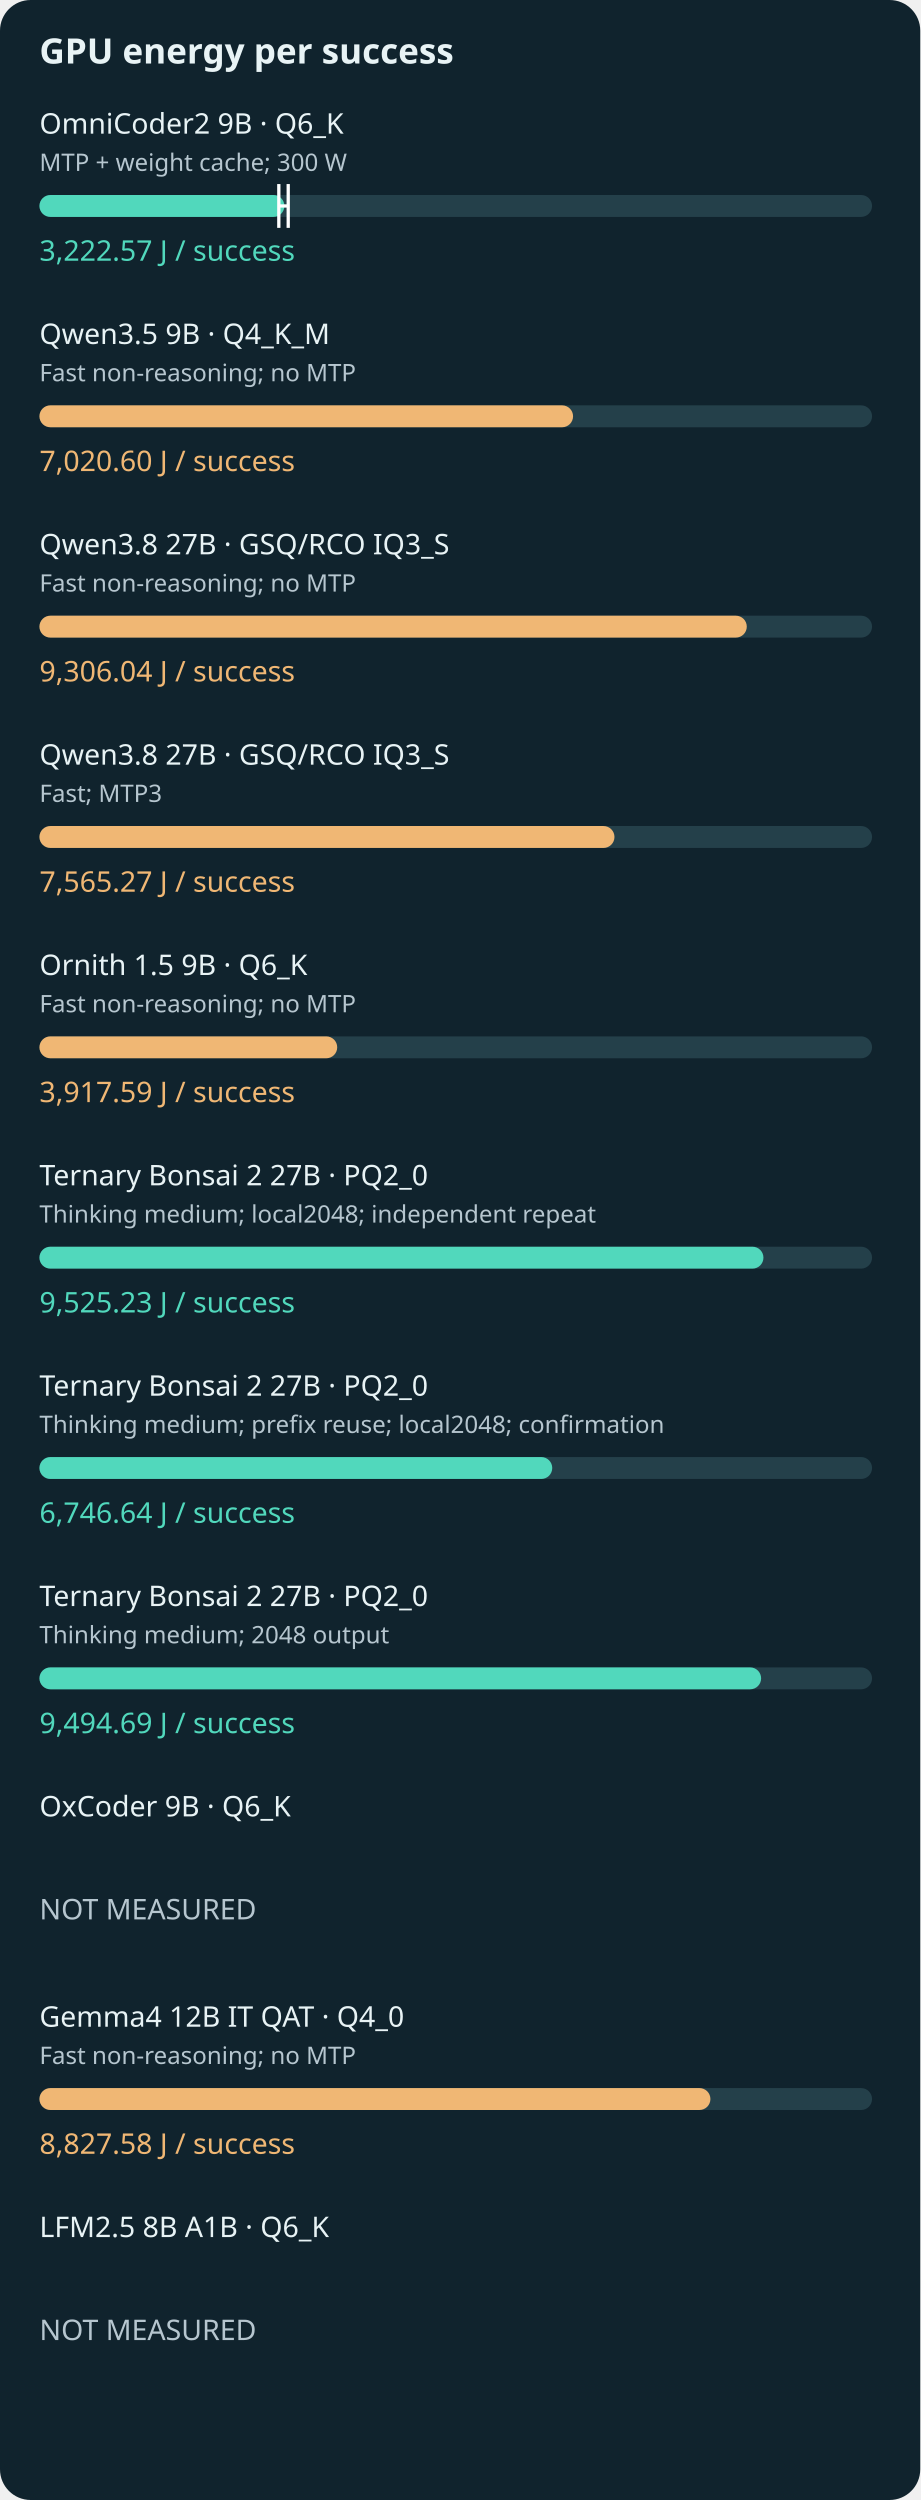
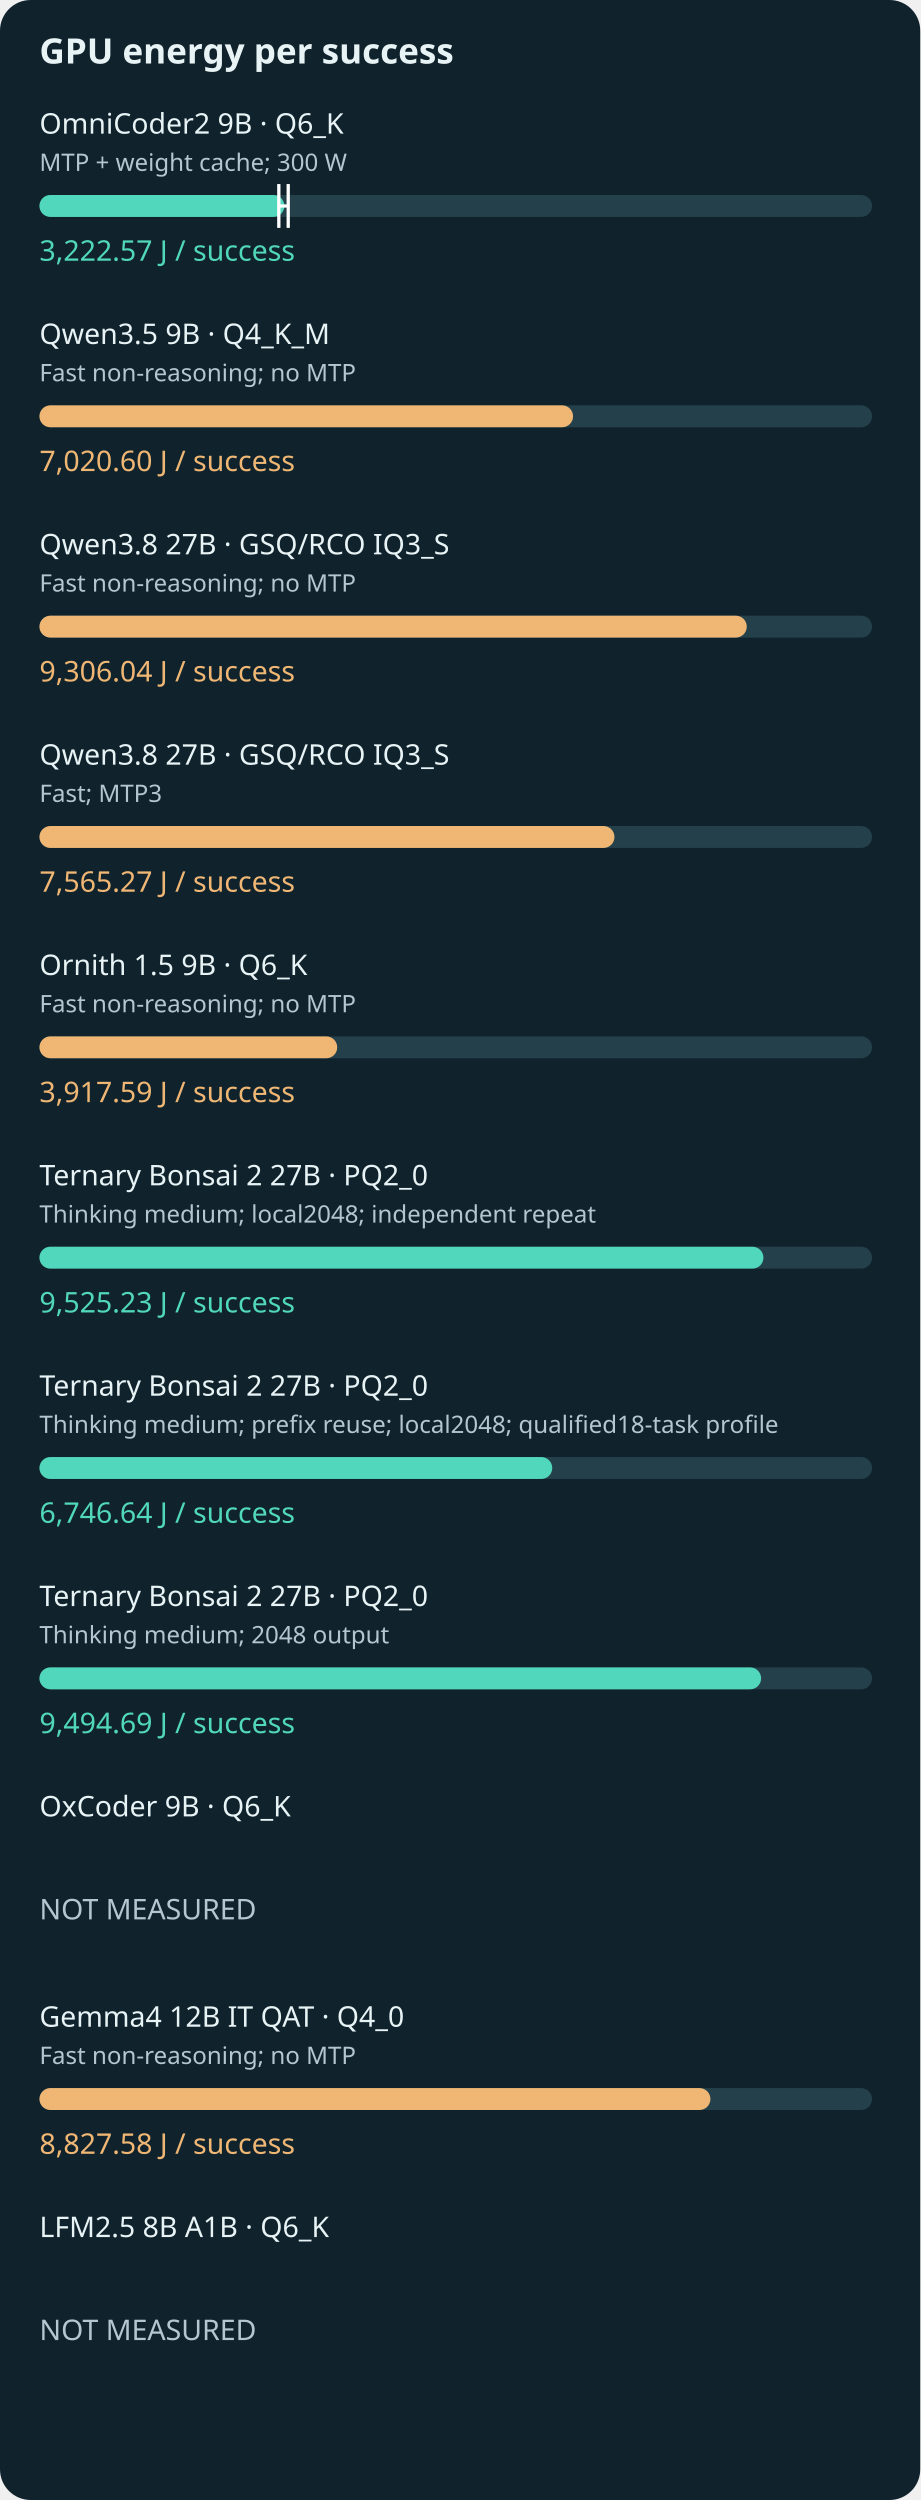
<svg xmlns="http://www.w3.org/2000/svg" viewBox="0 0 420 1141" role="img" aria-labelledby="title desc">
  <rect width="420" height="1141" rx="14" fill="#10232d" />
  <g font-family="system-ui,sans-serif" fill="#e8f3f5">
    <text x="18" y="29" font-size="16" font-weight="700">GPU energy per success</text>
    <text x="18" y="61" font-size="13">OmniCoder2 9B · Q6_K</text>
    <text x="18" y="78" font-size="11" fill="#b6c6cf">MTP + weight cache; 300 W</text>
    <rect x="18" y="89" width="380" height="10" rx="5" fill="#24404a" />
    <rect x="18" y="89" width="111.792" height="10" rx="5" fill="#51d8bc" />
    <path d="M127.253 84v20 M127.253 94H131.543 M131.543 84v20" stroke="#fff" stroke-width="1.5" />
    <text x="18" y="119" font-size="13" fill="#51d8bc">3,222.57 J / success</text>
    <text x="18" y="157" font-size="13">Qwen3.5 9B · Q4_K_M</text>
    <text x="18" y="174" font-size="11" fill="#b6c6cf">Fast non-reasoning; no MTP</text>
    <rect x="18" y="185" width="380" height="10" rx="5" fill="#24404a" />
    <rect x="18" y="185" width="243.548" height="10" rx="5" fill="#f0b774" />
    <text x="18" y="215" font-size="13" fill="#f0b774">7,020.60 J / success</text>
    <text x="18" y="253" font-size="13">Qwen3.8 27B · GSQ/RCO IQ3_S</text>
    <text x="18" y="270" font-size="11" fill="#b6c6cf">Fast non-reasoning; no MTP</text>
    <rect x="18" y="281" width="380" height="10" rx="5" fill="#24404a" />
    <rect x="18" y="281" width="322.831" height="10" rx="5" fill="#f0b774" />
    <text x="18" y="311" font-size="13" fill="#f0b774">9,306.04 J / success</text>
    <text x="18" y="349" font-size="13">Qwen3.8 27B · GSQ/RCO IQ3_S</text>
    <text x="18" y="366" font-size="11" fill="#b6c6cf">Fast; MTP3</text>
    <rect x="18" y="377" width="380" height="10" rx="5" fill="#24404a" />
    <rect x="18" y="377" width="262.443" height="10" rx="5" fill="#f0b774" />
    <text x="18" y="407" font-size="13" fill="#f0b774">7,565.27 J / success</text>
    <text x="18" y="445" font-size="13">Ornith 1.5 9B · Q6_K</text>
    <text x="18" y="462" font-size="11" fill="#b6c6cf">Fast non-reasoning; no MTP</text>
    <rect x="18" y="473" width="380" height="10" rx="5" fill="#24404a" />
    <rect x="18" y="473" width="135.903" height="10" rx="5" fill="#f0b774" />
    <text x="18" y="503" font-size="13" fill="#f0b774">3,917.59 J / success</text>
    <text x="18" y="541" font-size="13">Ternary Bonsai 2 27B · PQ2_0</text>
    <text x="18" y="558" font-size="11" fill="#b6c6cf">Thinking medium; local2048; independent repeat</text>
    <rect x="18" y="569" width="380" height="10" rx="5" fill="#24404a" />
    <rect x="18" y="569" width="330.435" height="10" rx="5" fill="#51d8bc" />
    <text x="18" y="599" font-size="13" fill="#51d8bc">9,525.23 J / success</text>
    <text x="18" y="637" font-size="13">Ternary Bonsai 2 27B · PQ2_0</text>
-     <text x="18" y="654" font-size="11" fill="#b6c6cf">Thinking medium; prefix reuse; local2048; confirmation</text>
+     <text x="18" y="654" font-size="11" fill="#b6c6cf">Thinking medium; prefix reuse; local2048; qualified18-task profile</text>
    <rect x="18" y="665" width="380" height="10" rx="5" fill="#24404a" />
    <rect x="18" y="665" width="234.044" height="10" rx="5" fill="#51d8bc" />
    <text x="18" y="695" font-size="13" fill="#51d8bc">6,746.64 J / success</text>
    <text x="18" y="733" font-size="13">Ternary Bonsai 2 27B · PQ2_0</text>
    <text x="18" y="750" font-size="11" fill="#b6c6cf">Thinking medium; 2048 output</text>
    <rect x="18" y="761" width="380" height="10" rx="5" fill="#24404a" />
    <rect x="18" y="761" width="329.375" height="10" rx="5" fill="#51d8bc" />
    <text x="18" y="791" font-size="13" fill="#51d8bc">9,494.69 J / success</text>
    <text x="18" y="829" font-size="13">OxCoder 9B · Q6_K</text>
    <text x="18" y="876" fill="#b6c6cf" font-size="13">NOT MEASURED</text>
    <text x="18" y="925" font-size="13">Gemma4 12B IT QAT · Q4_0</text>
    <text x="18" y="942" font-size="11" fill="#b6c6cf">Fast non-reasoning; no MTP</text>
    <rect x="18" y="953" width="380" height="10" rx="5" fill="#24404a" />
    <rect x="18" y="953" width="306.233" height="10" rx="5" fill="#f0b774" />
    <text x="18" y="983" font-size="13" fill="#f0b774">8,827.58 J / success</text>
    <text x="18" y="1021" font-size="13">LFM2.5 8B A1B · Q6_K</text>
    <text x="18" y="1068" fill="#b6c6cf" font-size="13">NOT MEASURED</text>
  </g>
</svg>
